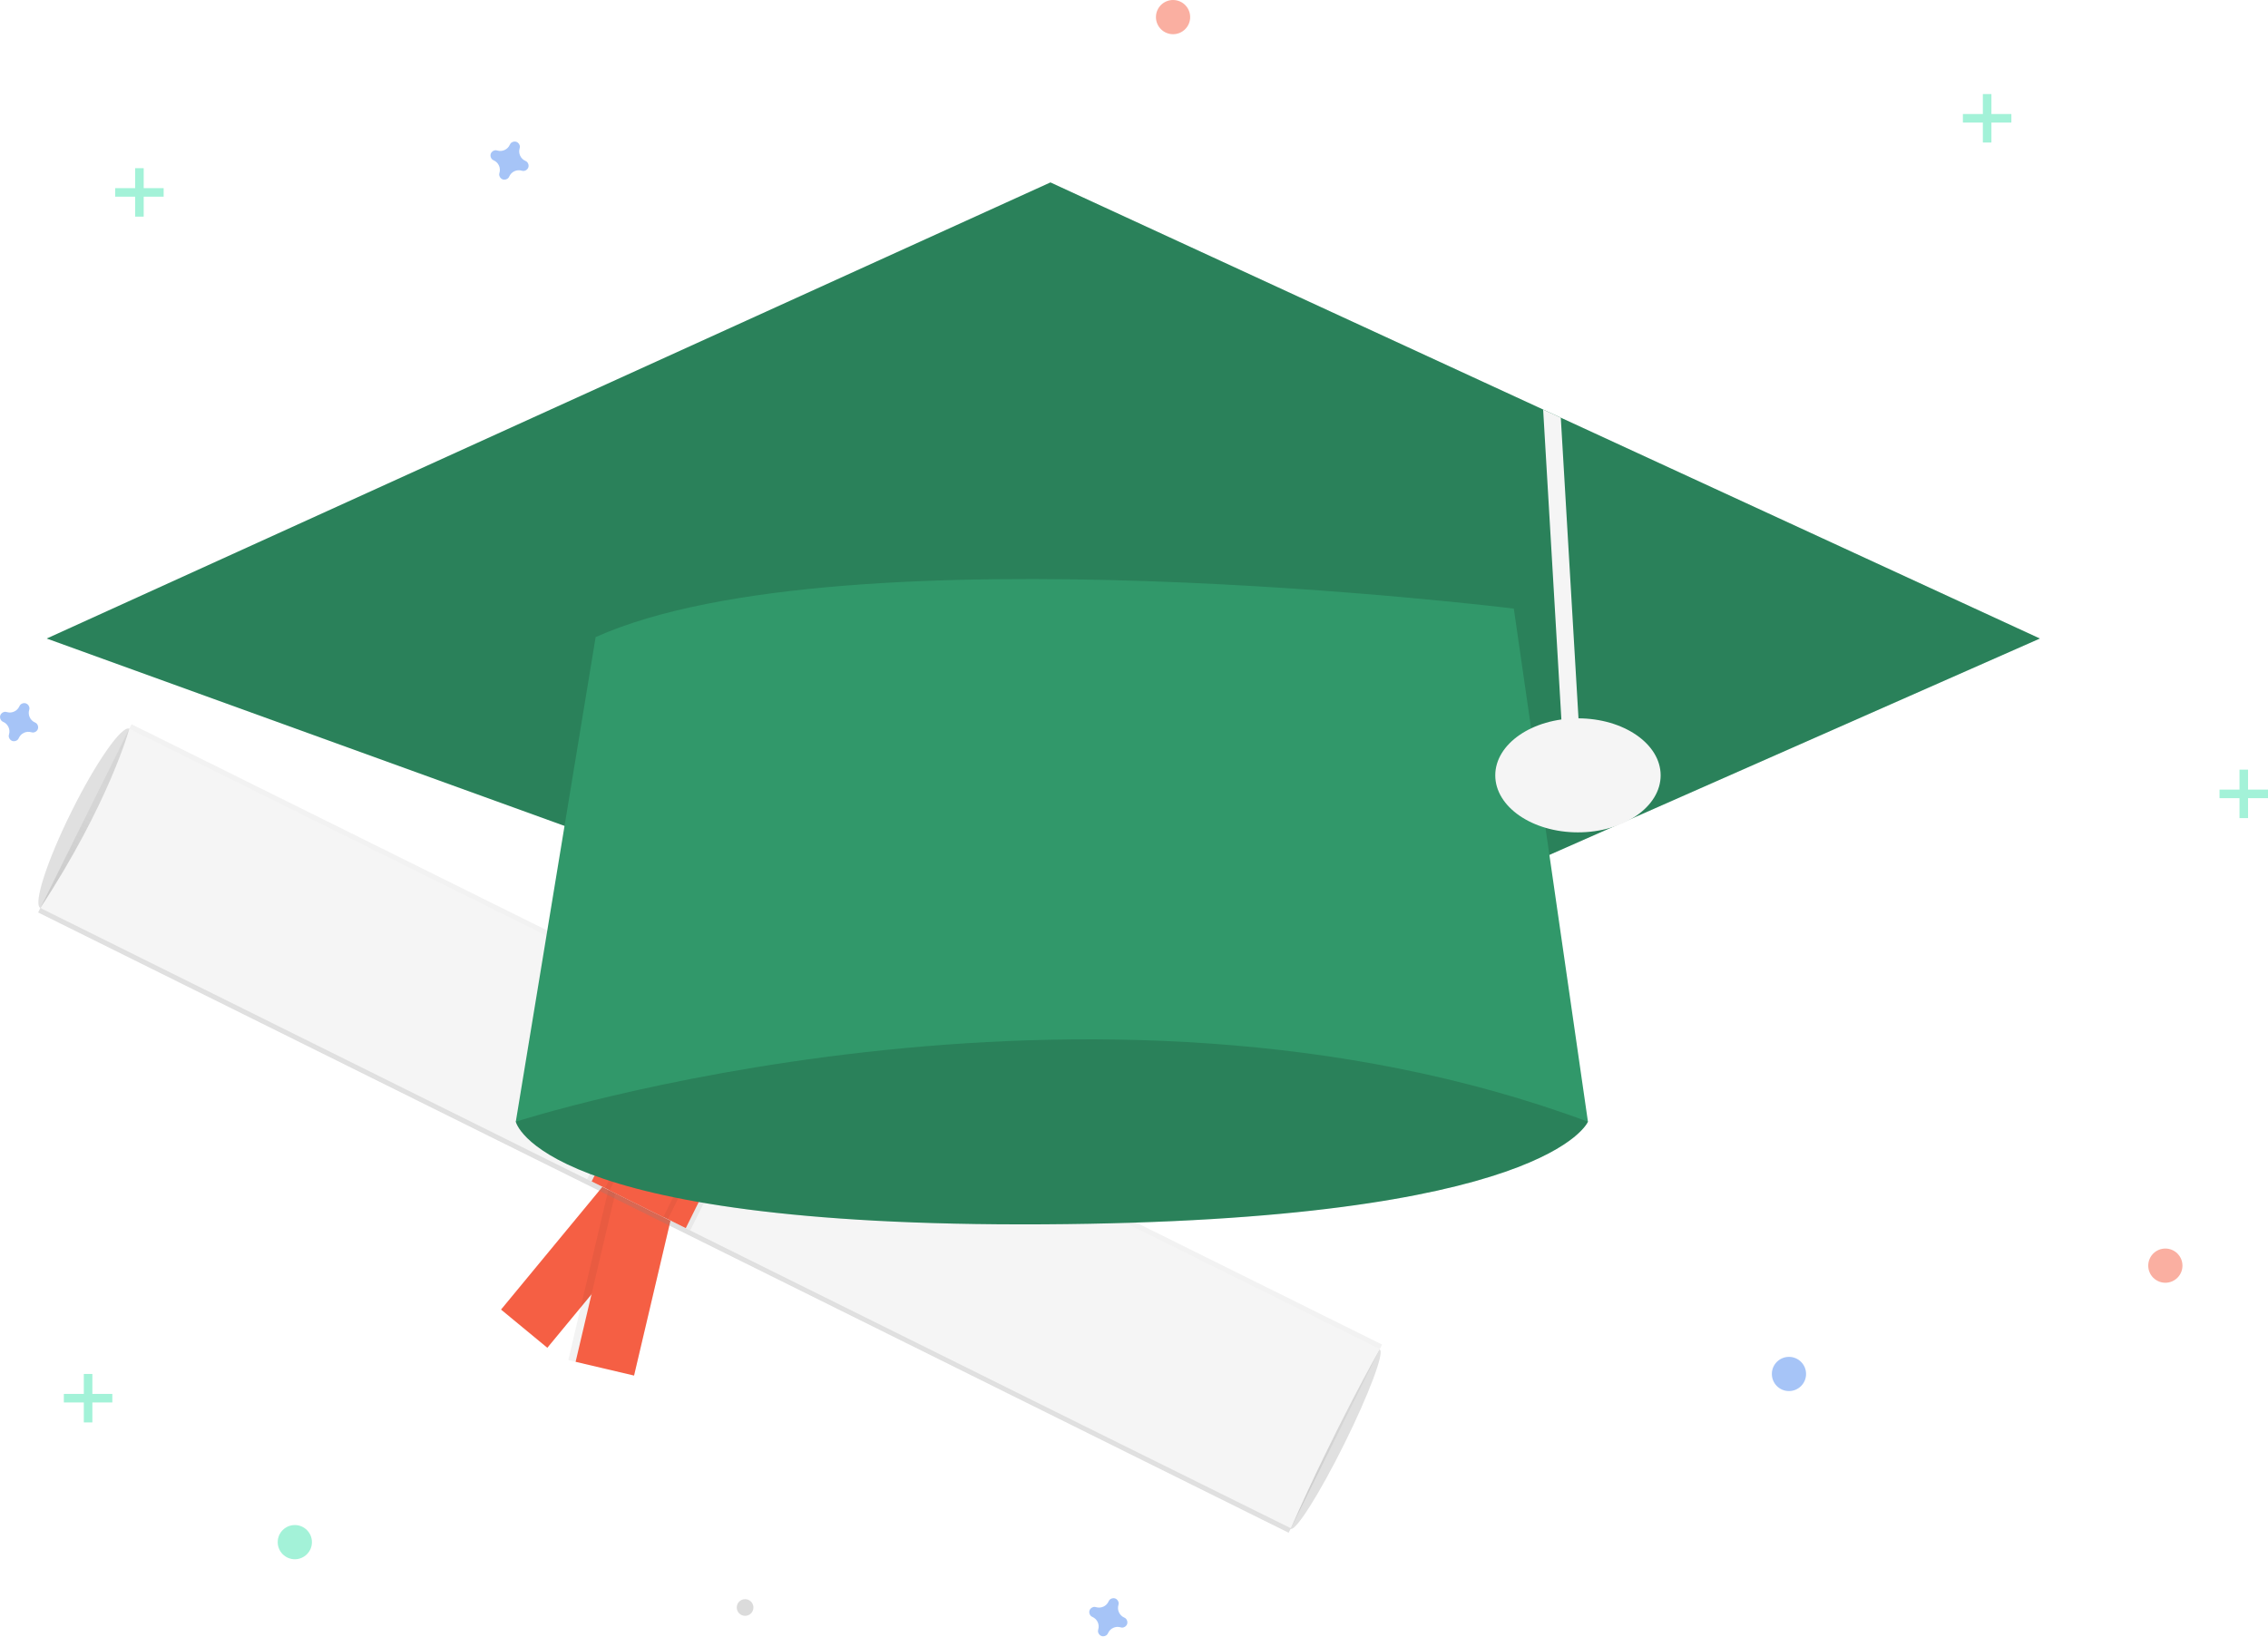
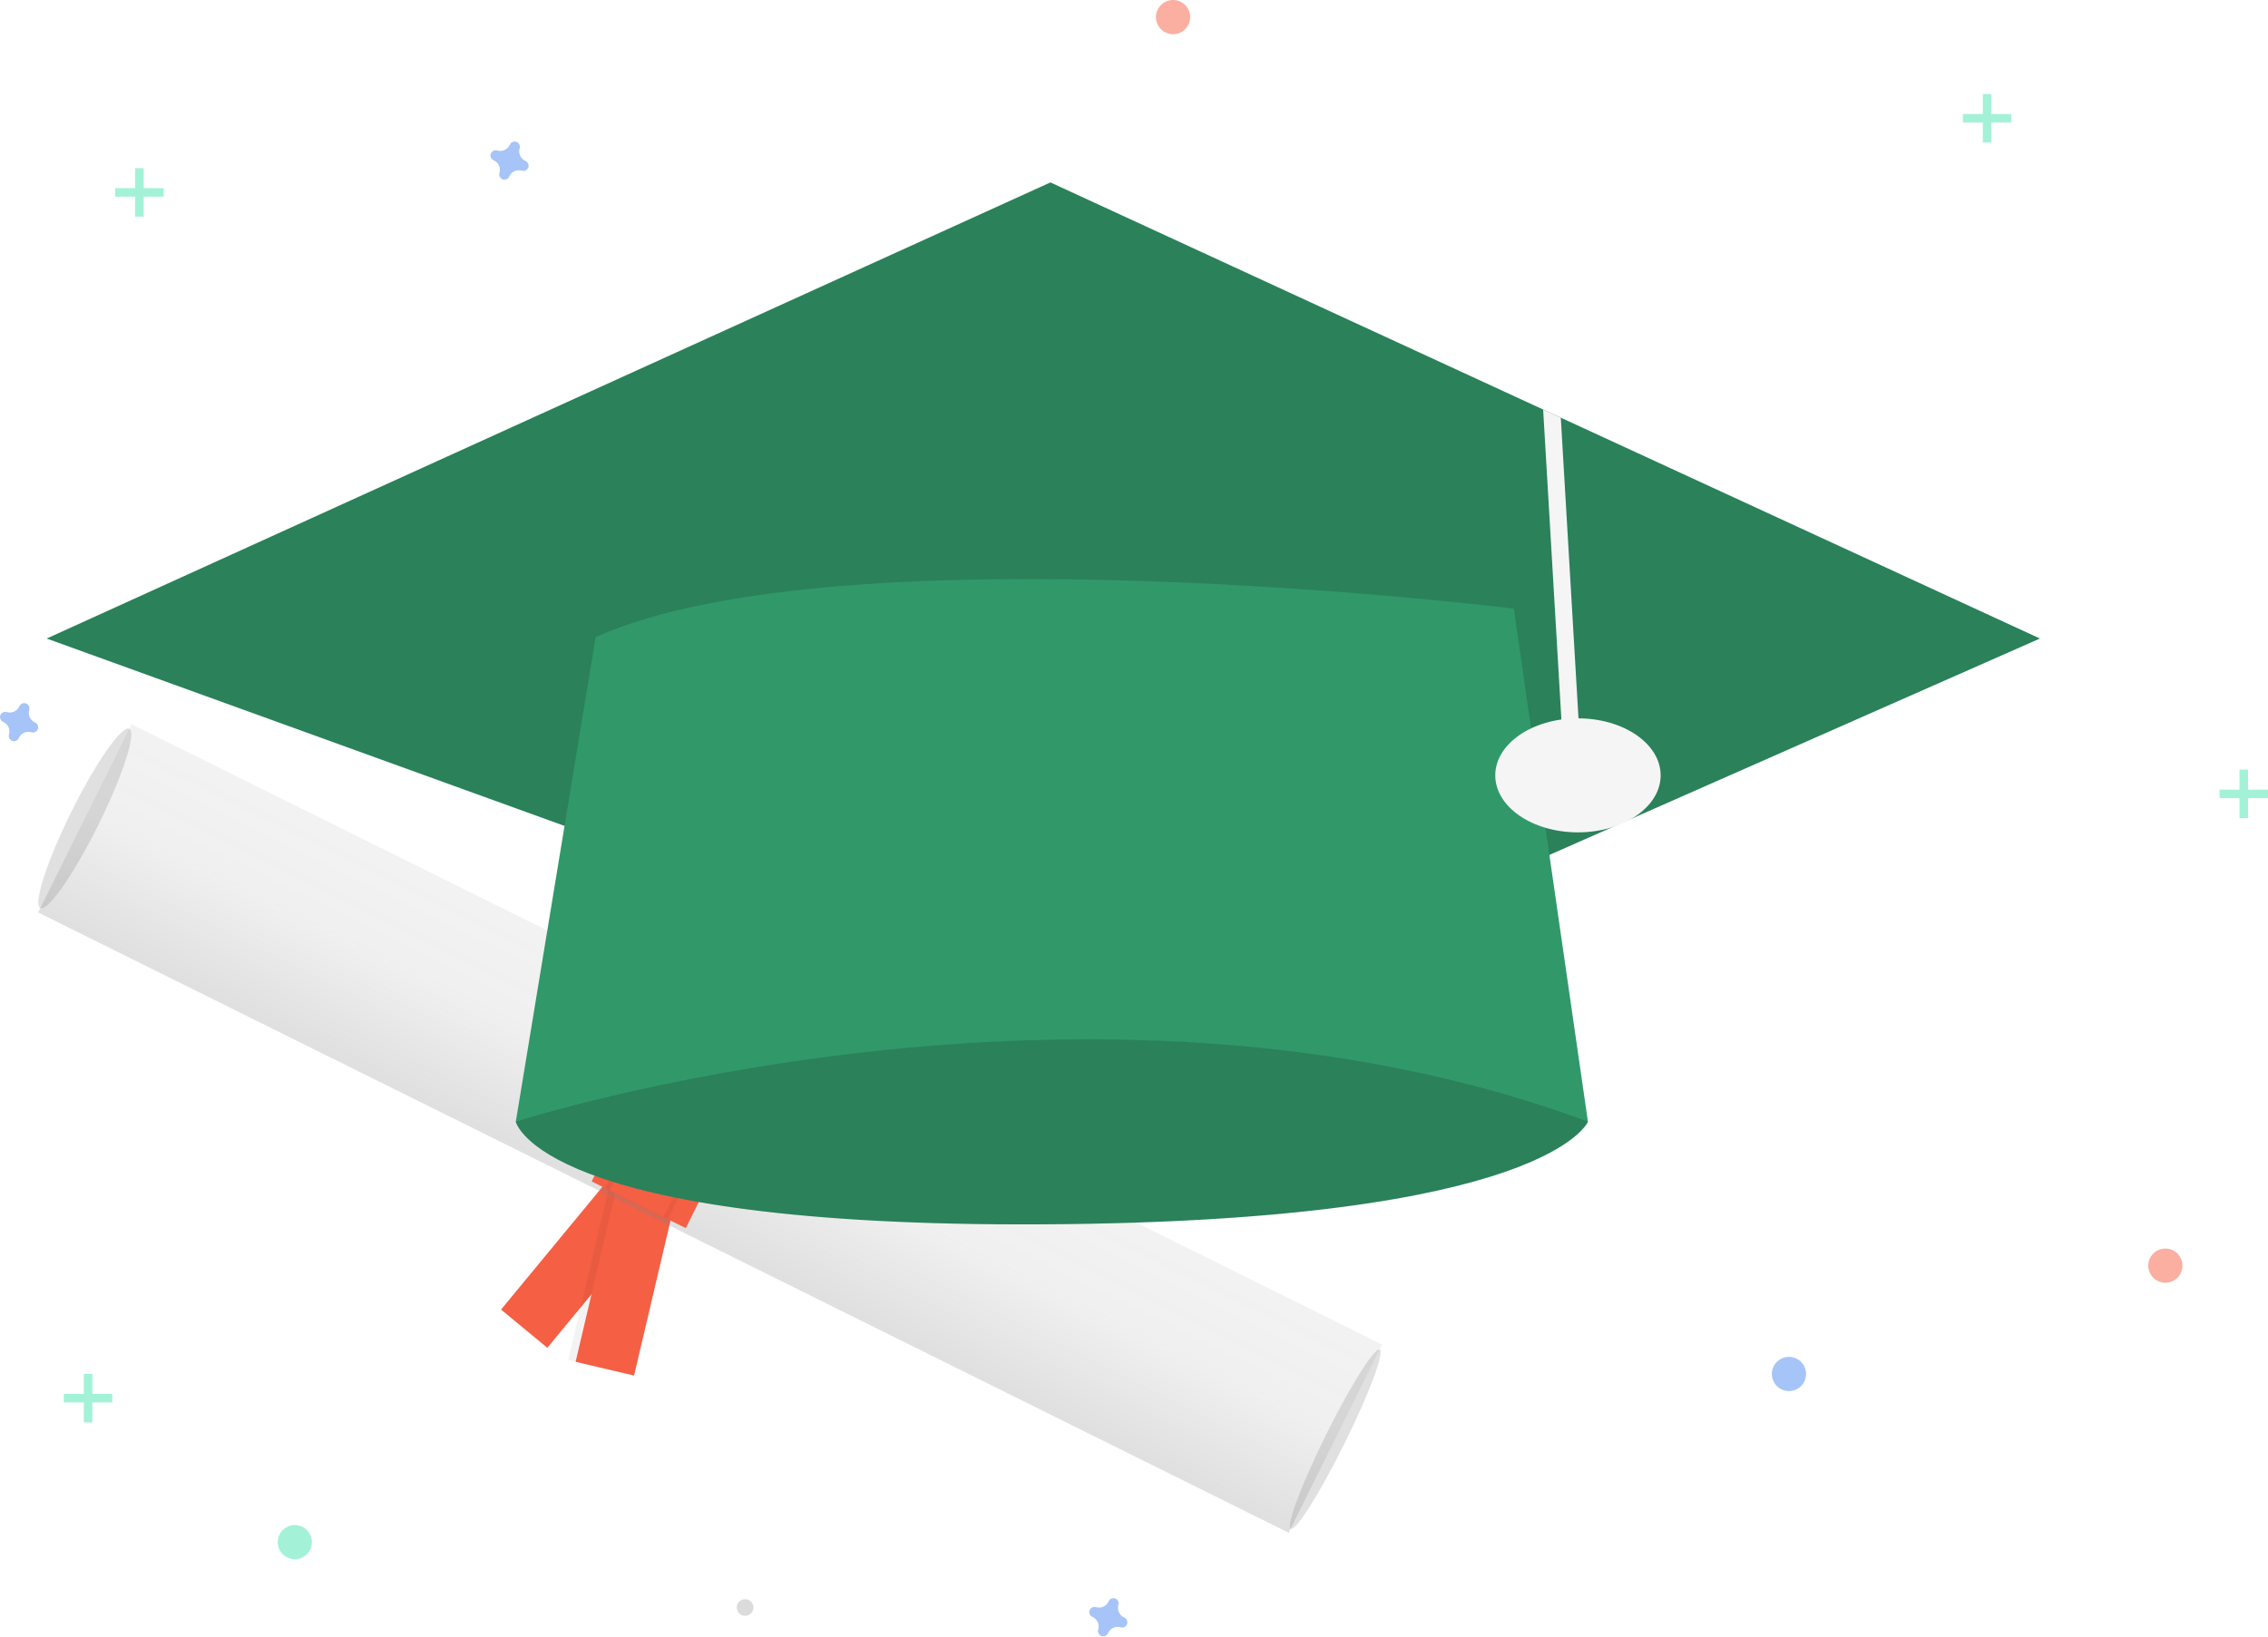
<svg xmlns="http://www.w3.org/2000/svg" id="eb113788-f1f1-4c1f-be62-f1d0ea2e1eb6" data-name="Layer 1" width="795.394" height="574.038" viewBox="0 0 795.394 574.038">
  <defs>
    <linearGradient id="b2a81085-935f-40be-bb27-75940df8c338" x1="-450.79" y1="2803.047" x2="-450.79" y2="2729.348" gradientTransform="translate(3217.533 1009.658) rotate(90)" gradientUnits="userSpaceOnUse">
      <stop offset="0" stop-color="gray" stop-opacity="0.25" />
      <stop offset="0.535" stop-color="gray" stop-opacity="0.12" />
      <stop offset="1" stop-color="gray" stop-opacity="0.1" />
    </linearGradient>
  </defs>
  <ellipse cx="232.058" cy="450.069" rx="35.095" ry="5.264" transform="translate(-476.5567 294.9237) rotate(-63.61079)" fill="#e0e0e0" />
  <ellipse cx="670.577" cy="667.856" rx="35.095" ry="3.577" transform="translate(-428.0369 808.7355) rotate(-63.61079)" fill="#e0e0e0" />
  <rect x="397.953" y="566.935" width="21.057" height="70.19" transform="translate(274.5207 -285.2623) rotate(39.54732)" fill="#f55f44" />
  <rect x="409.325" y="573.566" width="23.692" height="70.19" transform="translate(489.5496 1134.581) rotate(-166.7689)" opacity="0.05" />
  <rect x="411.926" y="573.868" width="21.057" height="70.19" transform="translate(492.0121 1135.47) rotate(-166.7689)" fill="#f55f44" />
  <rect x="414.486" y="314.082" width="73.699" height="489.572" transform="translate(-452.2022 551.7936) rotate(-63.61079)" fill="url(#b2a81085-935f-40be-bb27-75940df8c338)" />
-   <path d="M655.016,699.105c-8.584-4.118-444.844-220.718-438.556-217.598,24.214-36.957,31.197-62.875,31.197-62.875l438.556,217.598S670.811,663.259,655.016,699.105Z" transform="translate(-202.3028 -162.981)" fill="#f5f5f5" />
-   <rect x="421.725" y="519.094" width="40.359" height="70.19" transform="translate(90.06389 -301.6438) rotate(26.38921)" opacity="0.05" />
  <rect x="423.48" y="519.094" width="36.849" height="70.19" transform="translate(90.06389 -301.6438) rotate(26.38921)" fill="#f55f44" />
  <rect x="428.835" y="518.704" width="24.566" height="70.19" transform="translate(89.80867 -301.3351) rotate(26.38921)" opacity="0.05" />
  <rect x="430.59" y="518.704" width="21.057" height="70.19" transform="translate(89.80867 -301.3351) rotate(26.38921)" fill="#f55f44" />
  <circle cx="261.306" cy="563.925" r="2.926" fill="#dbdbdb" />
  <g opacity="0.5">
    <rect x="29.394" y="482" width="3" height="17" fill="#47e6b1" />
    <rect x="231.697" y="644.981" width="3" height="17" transform="translate(684.3753 257.3028) rotate(90)" fill="#47e6b1" />
  </g>
  <g opacity="0.5">
    <rect x="785.394" y="270" width="3" height="17" fill="#47e6b1" />
    <rect x="987.697" y="432.981" width="3" height="17" transform="translate(1228.375 -710.6972) rotate(90)" fill="#47e6b1" />
  </g>
  <g opacity="0.5">
    <rect x="47.394" y="59" width="3" height="17" fill="#47e6b1" />
    <rect x="249.697" y="221.981" width="3" height="17" transform="translate(279.3753 -183.6972) rotate(90)" fill="#47e6b1" />
  </g>
  <g opacity="0.5">
    <rect x="695.394" y="33" width="3" height="17" fill="#47e6b1" />
    <rect x="897.697" y="195.981" width="3" height="17" transform="translate(901.3753 -857.6972) rotate(90)" fill="#47e6b1" />
  </g>
  <path d="M214.593,416.437a3.675,3.675,0,0,1-2.047-4.441,1.766,1.766,0,0,0,.08-.408h0a1.843,1.843,0,0,0-3.31-1.221h0a1.766,1.766,0,0,0-.204.362,3.675,3.675,0,0,1-4.441,2.047,1.766,1.766,0,0,0-.408-.08h0a1.843,1.843,0,0,0-1.221,3.31h0a1.766,1.766,0,0,0,.362.204,3.675,3.675,0,0,1,2.047,4.441,1.766,1.766,0,0,0-.08.408h0a1.843,1.843,0,0,0,3.31,1.221h0a1.766,1.766,0,0,0,.204-.362,3.675,3.675,0,0,1,4.441-2.047,1.767,1.767,0,0,0,.408.08h0a1.843,1.843,0,0,0,1.221-3.31h0A1.767,1.767,0,0,0,214.593,416.437Z" transform="translate(-202.3028 -162.981)" fill="#4d8af0" opacity="0.5" />
  <path d="M386.593,219.437a3.675,3.675,0,0,1-2.047-4.441,1.766,1.766,0,0,0,.08-.408h0a1.843,1.843,0,0,0-3.31-1.221h0a1.766,1.766,0,0,0-.204.362,3.675,3.675,0,0,1-4.441,2.047,1.766,1.766,0,0,0-.408-.08h0a1.843,1.843,0,0,0-1.221,3.31h0a1.766,1.766,0,0,0,.362.204,3.675,3.675,0,0,1,2.047,4.441,1.766,1.766,0,0,0-.08.408h0a1.843,1.843,0,0,0,3.31,1.221h0a1.766,1.766,0,0,0,.204-.362,3.675,3.675,0,0,1,4.441-2.047,1.767,1.767,0,0,0,.408.08h0a1.843,1.843,0,0,0,1.221-3.31h0A1.767,1.767,0,0,0,386.593,219.437Z" transform="translate(-202.3028 -162.981)" fill="#4d8af0" opacity="0.5" />
  <path d="M596.593,730.437a3.675,3.675,0,0,1-2.047-4.441,1.766,1.766,0,0,0,.08-.408h0a1.843,1.843,0,0,0-3.31-1.221h0a1.766,1.766,0,0,0-.204.362,3.675,3.675,0,0,1-4.441,2.047,1.766,1.766,0,0,0-.408-.08h0a1.843,1.843,0,0,0-1.221,3.31h0a1.766,1.766,0,0,0,.362.204,3.675,3.675,0,0,1,2.047,4.441,1.766,1.766,0,0,0-.08.408h0a1.843,1.843,0,0,0,3.31,1.221h0a1.766,1.766,0,0,0,.204-.362,3.675,3.675,0,0,1,4.441-2.047,1.767,1.767,0,0,0,.408.08h0a1.843,1.843,0,0,0,1.221-3.31h0A1.767,1.767,0,0,0,596.593,730.437Z" transform="translate(-202.3028 -162.981)" fill="#4d8af0" opacity="0.5" />
  <circle cx="759.394" cy="444" r="6" fill="#f55f44" opacity="0.5" />
  <circle cx="627.394" cy="482" r="6" fill="#4d8af0" opacity="0.5" />
  <circle cx="103.394" cy="541" r="6" fill="#47e6b1" opacity="0.5" />
  <circle cx="411.394" cy="6" r="6" fill="#f55f44" opacity="0.5" />
  <path d="M407.197,520.481l-24,36s8,37,185,36,191-36,191-36l-33-48-101-69Z" transform="translate(-202.3028 -162.981)" fill="#31986a" />
  <path d="M407.197,520.481l-24,36s8,37,185,36,191-36,191-36l-33-48-101-69Z" transform="translate(-202.3028 -162.981)" opacity="0.15" />
  <polygon points="715.394 224 400.394 363 16.394 224 368.394 64 541.184 143.67 547.374 146.53 715.394 224" fill="#31986a" />
  <polygon points="715.394 224 400.394 363 16.394 224 368.394 64 541.184 143.67 547.374 146.53 715.394 224" opacity="0.15" />
  <polygon points="553.894 257.32 547.894 257.68 541.184 143.67 547.374 146.53 553.894 257.32" fill="#f5f5f5" />
  <path d="M411.197,386.481l-28,170s201-65,376,0l-26-180S498.197,347.481,411.197,386.481Z" transform="translate(-202.3028 -162.981)" fill="#31986a" />
  <ellipse cx="553.394" cy="272" rx="29" ry="20" fill="#f5f5f5" />
</svg>
